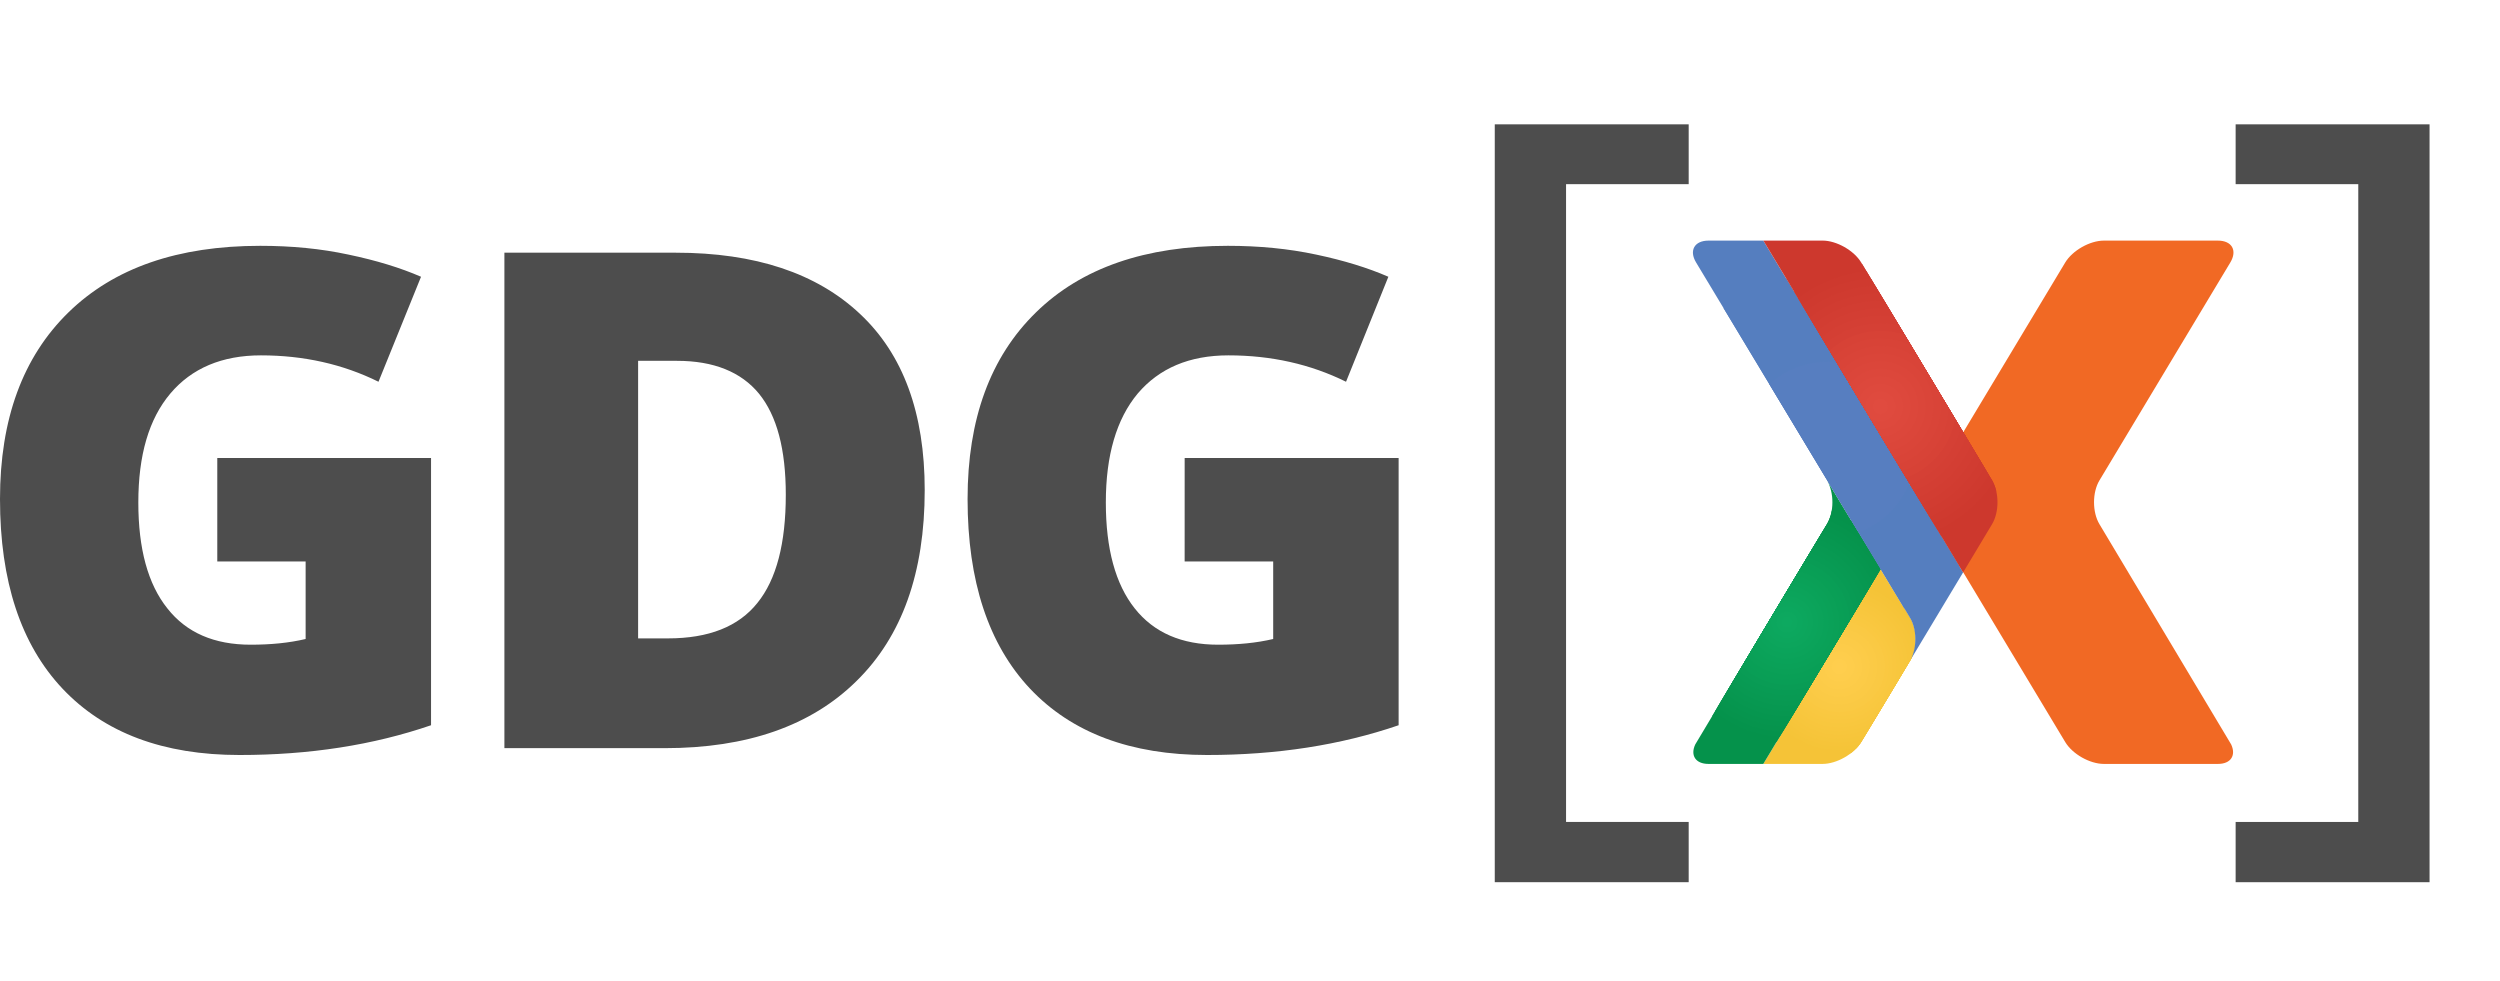
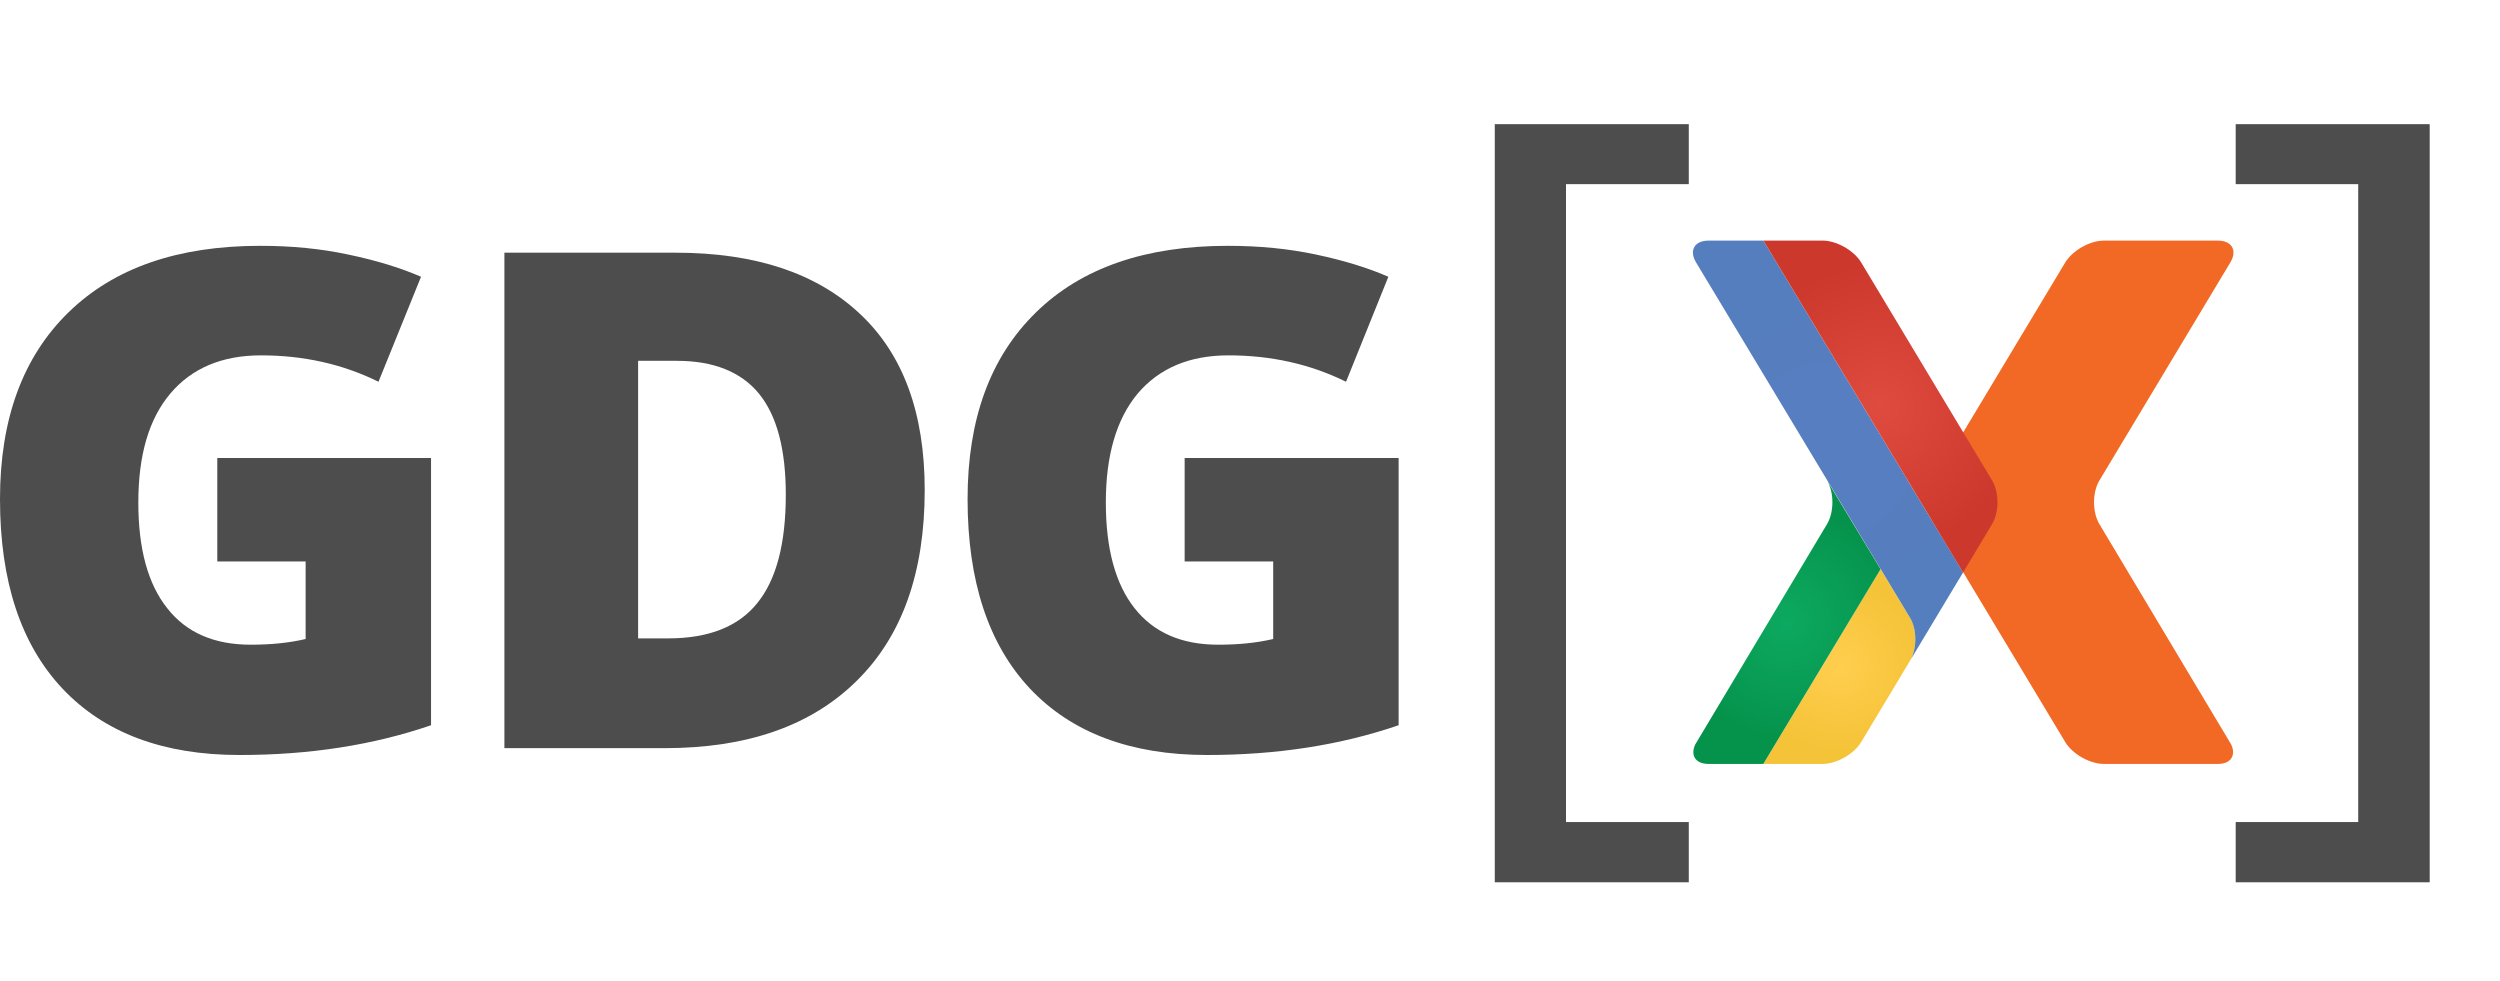
- <svg xmlns="http://www.w3.org/2000/svg" xmlns:xlink="http://www.w3.org/1999/xlink" width="153.029" height="60" viewBox="0 0 153.029 60">
-   <path fill="#F16924" d="M136.52 16.069c.444-.736.102-1.341-.76-1.341h-6.978c-.859 0-1.924.605-2.367 1.341l-8.011 13.336c-.443.736-.443 1.943 0 2.682l1.773 2.953 3.184 5.298 3.054 5.082c.442.739 1.508 1.341 2.367 1.341h6.979c.801 0 1.123-.528.812-1.194l-8.062-13.48c-.443-.739-.443-1.946 0-2.682" />
-   <defs>
-     <path id="a" d="M107.935 46.761h3.626c.858 0 1.924-.602 2.366-1.341l3.053-5.082c.361-.745.349-1.829-.063-2.516l-1.804-2.985-7.178 11.924z" />
-   </defs>
-   <clipPath id="b">
-     <use xlink:href="#a" overflow="visible" />
-   </clipPath>
-   <path clip-path="url(#b)" fill="#F5C337" d="M107.935 34.837h9.406v11.924h-9.406z" />
-   <circle clip-path="url(#b)" fill="#F5C337" cx="112.587" cy="40.799" r="5.347" />
-   <circle clip-path="url(#b)" fill="#F5C438" cx="112.587" cy="40.799" r="5.115" />
-   <circle clip-path="url(#b)" fill="#F6C439" cx="112.587" cy="40.799" r="4.882" />
-   <circle clip-path="url(#b)" fill="#F6C53A" cx="112.587" cy="40.799" r="4.65" />
-   <circle clip-path="url(#b)" fill="#F7C53B" cx="112.587" cy="40.799" r="4.417" />
-   <circle clip-path="url(#b)" fill="#F7C63C" cx="112.587" cy="40.799" r="4.185" />
-   <circle clip-path="url(#b)" fill="#F8C63D" cx="112.587" cy="40.799" r="3.952" />
-   <circle clip-path="url(#b)" fill="#F8C73E" cx="112.587" cy="40.799" r="3.72" />
-   <circle clip-path="url(#b)" fill="#F9C73F" cx="112.587" cy="40.799" r="3.487" />
-   <circle clip-path="url(#b)" fill="#F9C840" cx="112.587" cy="40.799" r="3.255" />
-   <circle clip-path="url(#b)" fill="#FAC841" cx="112.587" cy="40.799" r="3.022" />
-   <circle clip-path="url(#b)" fill="#FAC943" cx="112.587" cy="40.799" r="2.79" />
-   <circle clip-path="url(#b)" fill="#FAC944" cx="112.587" cy="40.799" r="2.557" />
-   <circle clip-path="url(#b)" fill="#FBCA45" cx="112.587" cy="40.799" r="2.325" />
-   <circle clip-path="url(#b)" fill="#FBCA46" cx="112.587" cy="40.799" r="2.092" />
-   <circle clip-path="url(#b)" fill="#FCCB47" cx="112.587" cy="40.799" r="1.86" />
-   <circle clip-path="url(#b)" fill="#FCCB48" cx="112.587" cy="40.799" r="1.627" />
-   <circle clip-path="url(#b)" fill="#FDCC49" cx="112.587" cy="40.799" r="1.395" />
-   <circle clip-path="url(#b)" fill="#FDCC4A" cx="112.587" cy="40.799" r="1.162" />
-   <circle clip-path="url(#b)" fill="#FECD4B" cx="112.587" cy="40.799" r=".93" />
-   <circle clip-path="url(#b)" fill="#FECD4C" cx="112.587" cy="40.799" r=".697" />
-   <circle clip-path="url(#b)" fill="#FFCE4D" cx="112.587" cy="40.799" r=".465" />
-   <circle clip-path="url(#b)" fill="#FFCE4E" cx="112.587" cy="40.799" r=".232" />
-   <defs>
-     <path id="c" d="M111.832 32.087l-8.062 13.48c-.312.667.012 1.194.811 1.194h3.354l7.179-11.924-3.282-5.431c.443.735.443 1.942 0 2.681" />
-   </defs>
-   <clipPath id="d">
-     <use xlink:href="#c" overflow="visible" />
-   </clipPath>
-   <path clip-path="url(#d)" fill="#05924B" d="M103.458 29.406h11.656v17.355h-11.656z" />
-   <circle clip-path="url(#d)" fill="#05924B" cx="109.383" cy="38.084" r="7.353" />
-   <circle clip-path="url(#d)" fill="#05934C" cx="109.383" cy="38.084" r="7.033" />
-   <circle clip-path="url(#d)" fill="#06944D" cx="109.383" cy="38.084" r="6.714" />
-   <circle clip-path="url(#d)" fill="#06954E" cx="109.383" cy="38.084" r="6.394" />
-   <circle clip-path="url(#d)" fill="#06964F" cx="109.383" cy="38.084" r="6.074" />
-   <circle clip-path="url(#d)" fill="#079750" cx="109.383" cy="38.084" r="5.755" />
-   <circle clip-path="url(#d)" fill="#079851" cx="109.383" cy="38.084" r="5.435" />
-   <circle clip-path="url(#d)" fill="#089952" cx="109.383" cy="38.084" r="5.115" />
-   <circle clip-path="url(#d)" fill="#089A53" cx="109.383" cy="38.084" r="4.796" />
-   <circle clip-path="url(#d)" fill="#089B54" cx="109.383" cy="38.084" r="4.476" />
-   <circle clip-path="url(#d)" fill="#099C55" cx="109.383" cy="38.084" r="4.156" />
-   <circle clip-path="url(#d)" fill="#099E56" cx="109.383" cy="38.084" r="3.836" />
-   <circle clip-path="url(#d)" fill="#099F56" cx="109.383" cy="38.084" r="3.517" />
-   <circle clip-path="url(#d)" fill="#0AA057" cx="109.383" cy="38.084" r="3.197" />
-   <circle clip-path="url(#d)" fill="#0AA158" cx="109.383" cy="38.084" r="2.877" />
-   <circle clip-path="url(#d)" fill="#0AA259" cx="109.383" cy="38.084" r="2.558" />
-   <circle clip-path="url(#d)" fill="#0BA35A" cx="109.383" cy="38.084" r="2.238" />
-   <circle clip-path="url(#d)" fill="#0BA45B" cx="109.383" cy="38.084" r="1.918" />
-   <circle clip-path="url(#d)" fill="#0CA55C" cx="109.383" cy="38.084" r="1.599" />
-   <circle clip-path="url(#d)" fill="#0CA65D" cx="109.383" cy="38.084" r="1.279" />
-   <circle clip-path="url(#d)" fill="#0CA75E" cx="109.383" cy="38.084" r=".959" />
-   <circle clip-path="url(#d)" fill="#0DA85F" cx="109.383" cy="38.084" r=".639" />
-   <circle clip-path="url(#d)" fill="#0DA960" cx="109.383" cy="38.084" r=".32" />
-   <defs>
-     <path id="e" d="M104.581 14.728c-.862 0-1.203.605-.76 1.34l13.096 21.753c.412.687.425 1.771.063 2.516l3.184-5.299-12.228-20.311h-3.355v.001z" />
-   </defs>
-   <clipPath id="f">
-     <use xlink:href="#e" overflow="visible" />
-   </clipPath>
-   <path clip-path="url(#f)" fill="#557EBF" d="M103.378 14.727h16.786v25.61h-16.786z" />
-   <circle clip-path="url(#f)" fill="#557EBF" cx="111.895" cy="27.532" r="10.778" />
-   <circle clip-path="url(#f)" fill="#577EC0" cx="111.895" cy="27.532" r="5.389" />
-   <defs>
-     <path id="g" d="M107.937 14.728l12.228 20.311 1.773-2.953c.442-.739.442-1.946 0-2.682l-8.011-13.337c-.443-.736-1.509-1.34-2.366-1.34l-3.624.001z" />
-   </defs>
-   <clipPath id="h">
-     <use xlink:href="#g" overflow="visible" />
-   </clipPath>
-   <path clip-path="url(#h)" fill="#CD382D" d="M107.937 14.727h14.443v20.312h-14.443z" />
-   <circle clip-path="url(#h)" fill="#CD382D" cx="115.103" cy="24.883" r="8.789" />
-   <circle clip-path="url(#h)" fill="#CE392E" cx="115.103" cy="24.883" r="8.327" />
-   <circle clip-path="url(#h)" fill="#CF3A2F" cx="115.103" cy="24.883" r="7.864" />
-   <circle clip-path="url(#h)" fill="#D03B30" cx="115.103" cy="24.883" r="7.401" />
-   <circle clip-path="url(#h)" fill="#D13C31" cx="115.103" cy="24.883" r="6.939" />
-   <circle clip-path="url(#h)" fill="#D23D32" cx="115.103" cy="24.883" r="6.476" />
-   <circle clip-path="url(#h)" fill="#D33E33" cx="115.103" cy="24.883" r="6.014" />
-   <circle clip-path="url(#h)" fill="#D43F34" cx="115.103" cy="24.883" r="5.551" />
-   <circle clip-path="url(#h)" fill="#D54035" cx="115.103" cy="24.883" r="5.088" />
-   <circle clip-path="url(#h)" fill="#D74236" cx="115.103" cy="24.883" r="4.626" />
-   <circle clip-path="url(#h)" fill="#D84337" cx="115.103" cy="24.883" r="4.163" />
-   <circle clip-path="url(#h)" fill="#D94438" cx="115.103" cy="24.883" r="3.701" />
-   <circle clip-path="url(#h)" fill="#DA4539" cx="115.103" cy="24.883" r="3.238" />
-   <circle clip-path="url(#h)" fill="#DB463A" cx="115.103" cy="24.883" r="2.776" />
-   <circle clip-path="url(#h)" fill="#DC473B" cx="115.103" cy="24.883" r="2.313" />
-   <circle clip-path="url(#h)" fill="#DD483C" cx="115.103" cy="24.883" r="1.85" />
-   <circle clip-path="url(#h)" fill="#DE493D" cx="115.103" cy="24.883" r="1.388" />
-   <circle clip-path="url(#h)" fill="#DF4A3E" cx="115.103" cy="24.883" r=".925" />
-   <circle clip-path="url(#h)" fill="#E04B3F" cx="115.103" cy="24.883" r=".463" />
-   <path fill="#4D4D4D" d="M13.3 28.035h13.085v16.358c-3.553 1.219-7.454 1.822-11.723 1.822-4.67 0-8.281-1.354-10.836-4.062-2.554-2.711-3.826-6.583-3.826-11.607 0-4.892 1.396-8.697 4.191-11.425s6.707-4.074 11.74-4.074c1.912 0 3.708.173 5.4.537 1.702.356 3.182.809 4.441 1.357l-2.604 6.427c-2.182-1.079-4.582-1.616-7.197-1.616-2.382 0-4.236.788-5.544 2.337-1.315 1.556-1.96 3.773-1.96 6.668 0 2.836.587 4.996 1.778 6.484 1.172 1.491 2.871 2.222 5.102 2.222 1.221 0 2.344-.108 3.361-.349v-4.746h-5.408v-6.333zM48.1 30.285c0-2.786-.546-4.843-1.642-6.189-1.096-1.334-2.777-2.009-5.014-2.009h-2.384v16.99h1.825c2.495 0 4.321-.721 5.477-2.171 1.164-1.433 1.738-3.651 1.738-6.621m8.503-.287c0 5.052-1.384 8.954-4.179 11.693-2.777 2.739-6.697 4.105-11.74 4.105h-9.809v-30.328h10.489c4.862 0 8.621 1.251 11.271 3.74 2.652 2.479 3.968 6.081 3.968 10.79" />
-   <path fill="#4D4D4D" d="M72.515 28.035h13.097v16.358c-3.556 1.219-7.465 1.822-11.723 1.822-4.67 0-8.283-1.354-10.84-4.062-2.545-2.71-3.822-6.582-3.822-11.607 0-4.892 1.392-8.697 4.187-11.425 2.788-2.728 6.707-4.074 11.744-4.074 1.903 0 3.708.173 5.41.537 1.681.356 3.162.809 4.416 1.357l-2.591 6.427c-2.182-1.079-4.585-1.616-7.197-1.616-2.393 0-4.237.788-5.555 2.337-1.297 1.556-1.951 3.773-1.951 6.668 0 2.836.587 4.996 1.768 6.484 1.18 1.491 2.883 2.222 5.11 2.222 1.221 0 2.348-.108 3.366-.349v-4.746h-5.42l.001-6.333z" />
-   <path fill="#4D4D4D" d="M103.367 54h-11.87v-46.389h11.87v3.662h-7.506v39.039h7.506v3.688zM136.847 50.313h7.507v-39.04h-7.507v-3.662h11.87v46.39h-11.87v-3.688z" enable-background="new" />
+ <svg xmlns="http://www.w3.org/2000/svg" version="1.1" id="Layer_1" x="0px" y="0px" width="153.029px" height="60px" viewBox="0 0 153.029 60" enable-background="new 0 0 153.029 60" xml:space="preserve">
+   <g>
+     <path fill="#F16924" d="M136.52,16.069c0.444-0.736,0.102-1.341-0.76-1.341h-3.355h-3.623c-0.859,0-1.924,0.605-2.367,1.341   l-8.011,13.336c-0.443,0.736-0.443,1.943,0,2.682l1.773,2.953l3.184,5.298l3.054,5.082c0.442,0.739,1.508,1.341,2.367,1.341h3.626   h3.353c0.801,0,1.123-0.528,0.812-1.194l-8.062-13.48c-0.443-0.739-0.443-1.946,0-2.682" />
+     <radialGradient id="SVGID_1_" cx="112.587" cy="40.799" r="5.348" gradientUnits="userSpaceOnUse">
+       <stop offset="0" style="stop-color:#FFCE4E" />
+       <stop offset="1" style="stop-color:#F5C337" />
+     </radialGradient>
+     <path fill="url(#SVGID_1_)" d="M107.935,46.761h3.626c0.858,0,1.924-0.602,2.366-1.341l3.053-5.082   c0.361-0.745,0.349-1.829-0.063-2.516l-1.804-2.985L107.935,46.761z" />
+     <radialGradient id="SVGID_2_" cx="109.383" cy="38.083" r="7.353" gradientUnits="userSpaceOnUse">
+       <stop offset="0" style="stop-color:#0DA960" />
+       <stop offset="1" style="stop-color:#05924B" />
+     </radialGradient>
+     <path fill="url(#SVGID_2_)" d="M111.832,32.087l-8.062,13.48c-0.312,0.667,0.012,1.194,0.811,1.194h3.354l7.179-11.924   l-3.282-5.431C112.275,30.141,112.275,31.348,111.832,32.087" />
+     <radialGradient id="SVGID_3_" cx="111.896" cy="27.533" r="10.778" gradientUnits="userSpaceOnUse">
+       <stop offset="0" style="stop-color:#577EC0" />
+       <stop offset="1" style="stop-color:#557EBF" />
+     </radialGradient>
+     <path fill="url(#SVGID_3_)" d="M104.581,14.728c-0.862,0-1.203,0.605-0.76,1.34l13.096,21.753c0.412,0.687,0.425,1.771,0.063,2.516   l3.184-5.299l-12.228-20.311H104.581z" />
+     <radialGradient id="SVGID_4_" cx="115.103" cy="24.884" r="8.789" gradientUnits="userSpaceOnUse">
+       <stop offset="0" style="stop-color:#E04B3F" />
+       <stop offset="1" style="stop-color:#CD382D" />
+     </radialGradient>
+     <path fill="url(#SVGID_4_)" d="M107.937,14.728l12.228,20.311l1.773-2.953c0.442-0.739,0.442-1.946,0-2.682l-8.011-13.337   c-0.443-0.736-1.509-1.34-2.366-1.34H107.937z" />
+     <g>
+       <path fill="#4D4D4D" d="M13.3,28.035h13.085v16.358c-3.553,1.219-7.454,1.822-11.723,1.822c-4.67,0-8.281-1.354-10.836-4.062    C1.272,39.442,0,35.57,0,30.546c0-4.892,1.396-8.697,4.191-11.425c2.795-2.728,6.707-4.074,11.74-4.074    c1.912,0,3.708,0.173,5.4,0.537c1.702,0.356,3.182,0.809,4.441,1.357l-2.604,6.427c-2.182-1.079-4.582-1.616-7.197-1.616    c-2.382,0-4.236,0.788-5.544,2.337c-1.315,1.556-1.96,3.773-1.96,6.668c0,2.836,0.587,4.996,1.778,6.484    c1.172,1.491,2.871,2.222,5.102,2.222c1.221,0,2.344-0.108,3.361-0.349v-4.746H13.3V28.035z" />
+       <path fill="#4D4D4D" d="M48.1,30.285c0-2.786-0.546-4.843-1.642-6.189c-1.096-1.334-2.777-2.009-5.014-2.009H39.06v16.99h1.825    c2.495,0,4.321-0.721,5.477-2.171C47.526,35.473,48.1,33.255,48.1,30.285 M56.603,29.998c0,5.052-1.384,8.954-4.179,11.693    c-2.777,2.739-6.697,4.105-11.74,4.105h-9.809V15.468h10.489c4.862,0,8.621,1.251,11.271,3.74    C55.287,21.687,56.603,25.289,56.603,29.998" />
+       <path fill="#4D4D4D" d="M72.515,28.035h13.097v16.358c-3.556,1.219-7.465,1.822-11.723,1.822c-4.67,0-8.283-1.354-10.84-4.062    c-2.545-2.71-3.822-6.582-3.822-11.607c0-4.892,1.392-8.697,4.187-11.425c2.788-2.728,6.707-4.074,11.744-4.074    c1.903,0,3.708,0.173,5.41,0.537c1.681,0.356,3.162,0.809,4.416,1.357l-2.591,6.427c-2.182-1.079-4.585-1.616-7.197-1.616    c-2.393,0-4.237,0.788-5.555,2.337c-1.297,1.556-1.951,3.773-1.951,6.668c0,2.836,0.587,4.996,1.768,6.484    c1.18,1.491,2.883,2.222,5.11,2.222c1.221,0,2.348-0.108,3.366-0.349v-4.746h-5.42V28.035z" />
+     </g>
+     <text transform="matrix(1 0 0 1 87.1855 45.5847)" fill="#4D4D4D" font-family="'OpenSans'" font-size="53.195">[</text>
+     <text transform="matrix(1 0 0 1 135.5223 45.5847)" fill="#4D4D4D" font-family="'OpenSans'" font-size="53.195">]</text>
+   </g>
</svg>
